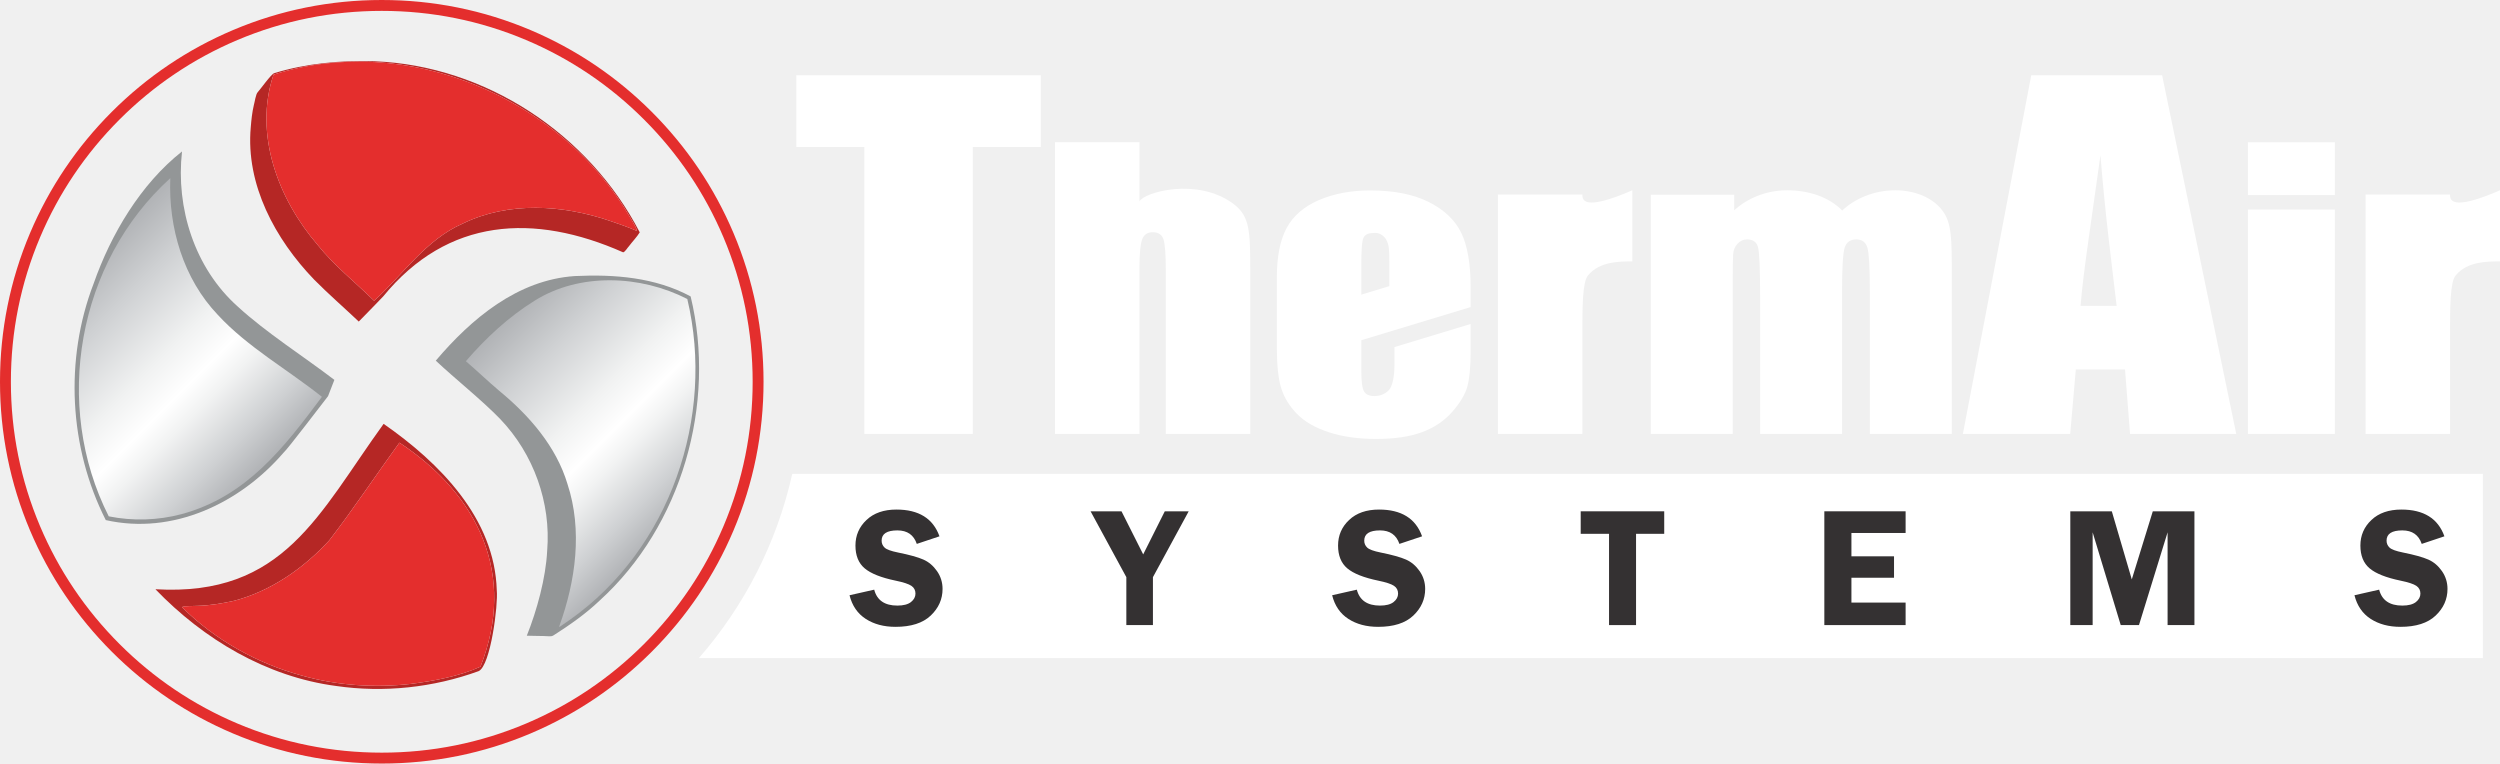
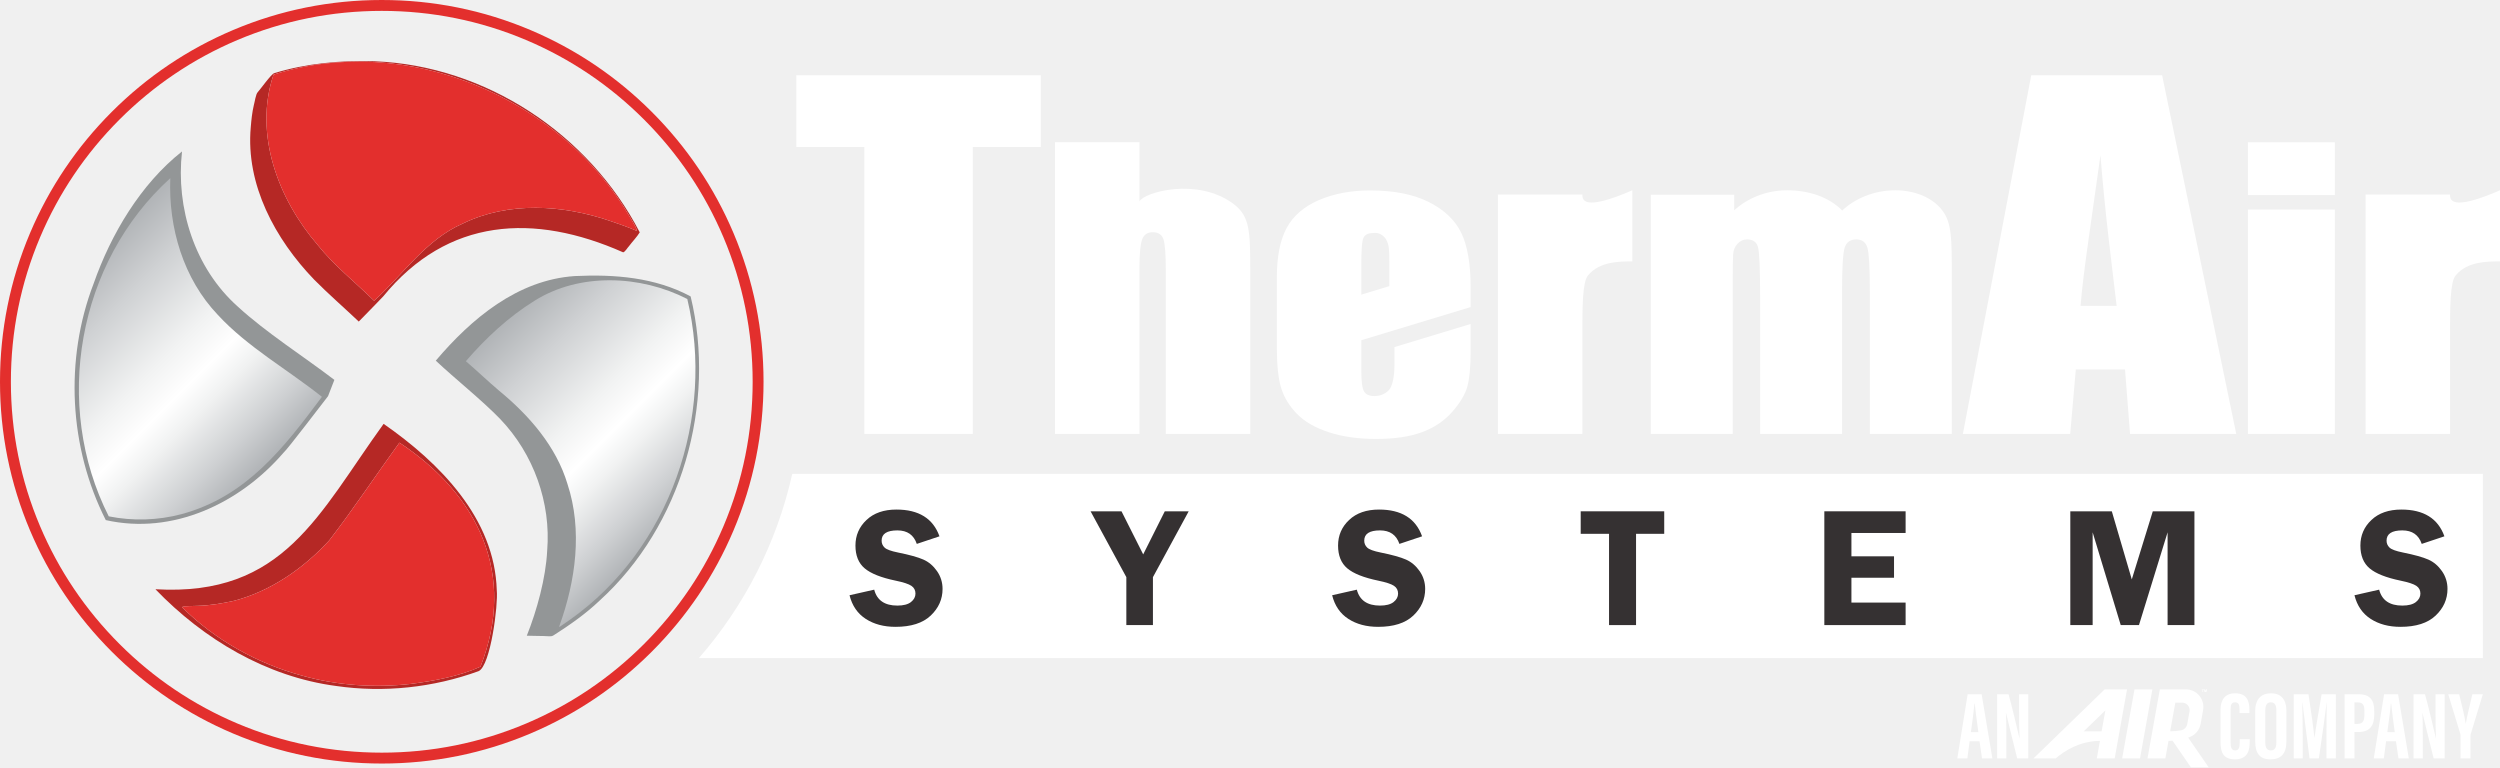
- <svg xmlns="http://www.w3.org/2000/svg" id="Layer_1" version="1.1" viewBox="0 0 1200 366.499">
+ <svg xmlns="http://www.w3.org/2000/svg" xmlns:xlink="http://www.w3.org/1999/xlink" id="Layer_1" version="1.1" viewBox="0 0 1200 368.32">
  <defs>
    <style>
      .st0 {
-         fill: none;
+         fill: #e32f2d;
      }

      .st1 {
        fill: url(#linear-gradient1);
      }

      .st2 {
        fill: #939697;
      }

      .st3 {
-         fill: #e42e2d;
+         fill: url(#linear-gradient);
      }

      .st4 {
-         fill: url(#linear-gradient);
+         fill: #b52825;
      }

      .st5 {
        fill: #fff;
      }

      .st6 {
-         fill: #b52725;
-       }
- 
-       .st7 {
-         fill: #343132;
+         fill: #353132;
      }
    </style>
-     <linearGradient id="linear-gradient" x1="236.609" y1="208.35" x2="325.375" y2="119.584" gradientTransform="translate(0 368) scale(1 -1)" gradientUnits="userSpaceOnUse">
-       <stop offset="0" stop-color="#b1b3b6" />
-       <stop offset=".201" stop-color="#cfd1d3" />
-       <stop offset=".453" stop-color="#f1f2f2" />
+     <linearGradient id="linear-gradient" x1="236.609" y1="159.65" x2="325.375" y2="248.416" gradientUnits="userSpaceOnUse">
+       <stop offset="0" stop-color="#b1b4b7" />
+       <stop offset=".197" stop-color="#cfd1d3" />
+       <stop offset=".452" stop-color="#f1f2f2" />
      <stop offset=".59" stop-color="#fff" />
-       <stop offset=".685" stop-color="#f1f2f2" />
-       <stop offset=".86" stop-color="#cfd1d3" />
-       <stop offset="1" stop-color="#b1b3b6" />
+       <stop offset=".686" stop-color="#f1f2f2" />
+       <stop offset=".863" stop-color="#cfd1d3" />
+       <stop offset="1" stop-color="#b1b4b7" />
    </linearGradient>
-     <linearGradient id="linear-gradient1" x1="33.668" y1="234.638" x2="125.366" y2="142.94" gradientTransform="translate(0 368) scale(1 -1)" gradientUnits="userSpaceOnUse">
-       <stop offset="0" stop-color="#b1b3b6" />
-       <stop offset=".201" stop-color="#cfd1d3" />
-       <stop offset=".453" stop-color="#f1f2f2" />
-       <stop offset=".59" stop-color="#fff" />
-       <stop offset=".685" stop-color="#f1f2f2" />
-       <stop offset=".86" stop-color="#cfd1d3" />
-       <stop offset="1" stop-color="#b1b3b6" />
-     </linearGradient>
+     <linearGradient id="linear-gradient1" x1="33.668" y1="133.362" x2="125.366" y2="225.06" xlink:href="#linear-gradient" />
  </defs>
  <g>
-     <path class="st5" d="M499.596,36.118v34.456h-32.654v137.716h-52.062V70.574h-32.654v-34.456h117.37,0Z" />
-     <path class="st5" d="M546.943,68.247v28.42c2.192-4.396,27.798-11.684,45.079,1.174,8.107,6.032,8.099,13.431,8.099,33.792v76.657h-40.536v-78.563c0-7.759-.386-12.743-1.154-14.95-.77-2.207-2.493-3.311-5.167-3.311-2.475,0-4.148,1.138-5.016,3.411-.87,2.275-1.304,6.79-1.304,13.545v79.868h-40.536V68.247h40.536,0Z" />
-     <path class="st5" d="M759.536,93.37c0,2.126-.191,8.48,23.98-2.031v34.136c-6.279,0-15.743,0-21.276,6.726-2.704,3.287-2.704,15.065-2.704,29.218v46.871h-40.536v-114.92h40.536,0Z" />
-     <path class="st5" d="M1176.02,93.37c0,2.126-.191,8.48,23.98-2.031v34.136c-6.279,0-15.743,0-21.276,6.726-2.704,3.287-2.704,15.065-2.704,29.218v46.871h-40.536v-114.92h40.536-0Z" />
-     <path class="st5" d="M1037.814,36.118l35.586,172.172h-50.984l-2.403-30.946h-23.622l-2.692,30.946h-51.516l32.821-172.172s62.809,0,62.809,0ZM1015.987,146.823c-2.266-19.501-5.49-43.605-7.77-72.314-4.562,32.968-8.377,57.074-9.543,72.314h17.313,0Z" />
-     <path class="st5" d="M1120.743,68.3v25.334h-41.74v-25.334h41.74ZM1120.743,100.571v107.719h-41.74v-107.719s41.74,0,41.74,0Z" />
-     <path class="st5" d="M705.9,147.393v-9.568c0-11.162-1.489-19.823-4.465-25.983-2.977-6.16-8.162-11.105-15.552-14.835-7.392-3.73-16.773-5.595-28.144-5.595-9.298,0-17.526,1.548-24.683,4.641-7.159,3.095-12.309,7.547-15.452,13.36-3.145,5.812-4.716,13.75-4.716,23.814v33.573c0,8.56.703,15.081,2.107,19.563,1.405,4.483,3.929,8.588,7.576,12.319,3.645,3.731,8.745,6.667,15.301,8.806,6.555,2.139,14.113,3.21,22.676,3.21,8.829,0,16.169-1.085,22.023-3.253,5.852-2.169,10.686-5.422,14.499-9.76,3.813-4.338,6.236-8.415,7.274-12.232,1.036-3.817,1.555-9.282,1.555-16.396v-13.538l-36.567,11.083v8.937c0,5.726-1.153,9.987-2.56,11.582-1.488,1.687-3.951,2.993-7.027,2.993-2.476,0-4.149-.751-5.017-2.256-.87-1.503-1.304-4.858-1.304-10.063v-14.497l52.475-15.904h0ZM653.425,127.868c0-7.359.238-12.317,1.14-13.921.958-1.704,2.697-2.147,5.693-2.147,2.202,0,4.199,1.615,5.077,3.152,1.543,2.704,1.543,5.177,1.543,12.916v9.479l-13.453,4.077v-13.557Z" />
-     <line class="st0" x1="759.536" y1="161.419" x2="759.536" y2="134.131" />
-     <path class="st5" d="M909.716,91.339c-10.46,0-19.519,4.177-25.385,9.626,0,0,.036.03.089.074-.029.026-.063.051-.089.077-6.424-6.565-16.075-9.777-26.535-9.777s-19.519,4.177-25.385,9.626v-7.49h-40.034v114.814h39.332v-73.706c0-6.421.066-10.618.2-12.592.134-1.972.836-3.645,2.107-5.017,1.27-1.37,2.809-2.057,4.615-2.057,2.875,0,4.631,1.304,5.268,3.913.635,2.609.953,10.435.953,23.479v65.98h39.331v-68.188c0-11.438.417-18.494,1.254-21.171.836-2.675,2.692-4.014,5.568-4.014,2.81,0,4.598,1.355,5.368,4.064.768,2.709,1.154,9.75,1.154,21.12v68.188h39.332v-76.014c0-17.714,0-25.248-4.523-31.24-4.774-6.324-13.431-9.697-22.623-9.697h0Z" />
-   </g>
-   <g>
-     <path class="st5" d="M380.285,227.469c-7.448,33.331-23.135,63.551-44.814,88.412h856.298v-88.412H380.285Z" />
    <g>
-       <path class="st7" d="M450.946,257.431l-10.883,3.641c-1.464-4.321-4.564-6.482-9.301-6.482-5.057,0-7.584,1.64-7.584,4.922,0,1.307.473,2.414,1.419,3.321.945.907,3.083,1.695,6.413,2.363,5.567,1.123,9.642,2.259,12.227,3.405,2.584,1.147,4.761,2.994,6.533,5.54,1.772,2.547,2.658,5.393,2.658,8.541,0,4.934-1.899,9.201-5.697,12.801-3.798,3.6-9.428,5.4-16.89,5.4-5.597,0-10.36-1.273-14.292-3.821-3.931-2.547-6.522-6.328-7.775-11.343l11.844-2.68c1.331,5.095,5.032,7.642,11.101,7.642,2.929,0,5.111-.566,6.549-1.701,1.437-1.133,2.156-2.487,2.156-4.061,0-1.601-.653-2.841-1.958-3.721-1.305-.88-3.822-1.707-7.551-2.482-6.953-1.442-11.907-3.41-14.864-5.904-2.957-2.494-4.435-6.141-4.435-10.942,0-4.854,1.765-8.948,5.296-12.282,3.531-3.333,8.321-5,14.37-5,10.712,0,17.601,4.281,20.666,12.844l0.0 0Z" />
-       <path class="st7" d="M570.573,245.428l-17.165,31.609v23.007h-12.764v-23.007l-17.166-31.609h14.843l10.413,20.68,10.365-20.68h11.473,0Z" />
-       <path class="st7" d="M682.6,257.431l-10.883,3.641c-1.464-4.321-4.564-6.482-9.301-6.482-5.057,0-7.584,1.64-7.584,4.922,0,1.307.473,2.414,1.419,3.321.945.907,3.083,1.695,6.413,2.363,5.567,1.123,9.642,2.259,12.227,3.405,2.584,1.147,4.761,2.994,6.533,5.54,1.772,2.547,2.658,5.393,2.658,8.541,0,4.934-1.899,9.201-5.697,12.801-3.798,3.6-9.428,5.4-16.89,5.4-5.597,0-10.36-1.273-14.292-3.821-3.931-2.547-6.522-6.328-7.775-11.343l11.844-2.68c1.331,5.095,5.032,7.642,11.101,7.642,2.929,0,5.111-.566,6.549-1.701,1.437-1.133,2.156-2.487,2.156-4.061,0-1.601-.653-2.841-1.958-3.721-1.305-.88-3.822-1.707-7.551-2.482-6.953-1.442-11.907-3.41-14.864-5.904-2.957-2.494-4.435-6.141-4.435-10.942,0-4.854,1.765-8.948,5.296-12.282,3.531-3.333,8.321-5,14.37-5,10.712,0,17.601,4.281,20.666,12.844v0Z" />
-       <path class="st7" d="M798.827,245.428v10.803h-13.524v43.813h-12.964v-43.813h-13.604v-10.803h40.092Z" />
-       <path class="st7" d="M914.693,255.831h-26.008v11.203h20.446v10.283h-20.446v11.923h26.008v10.803h-39.012v-54.616h39.012v10.403h0Z" />
-       <path class="st7" d="M1017.948,300.044l-13.476-44.533v44.533h-10.723v-54.616h19.923l9.586,32.69,10.084-32.69h19.985v54.616h-12.883v-44.533l-13.739,44.533h-8.757,0Z" />
-       <path class="st7" d="M1173.316,257.431l-10.883,3.641c-1.464-4.321-4.564-6.482-9.301-6.482-5.057,0-7.584,1.64-7.584,4.922,0,1.307.473,2.414,1.419,3.321.945.907,3.083,1.695,6.413,2.363,5.567,1.123,9.642,2.259,12.227,3.405,2.584,1.147,4.761,2.994,6.533,5.54,1.772,2.547,2.658,5.393,2.658,8.541,0,4.934-1.899,9.201-5.697,12.801-3.798,3.6-9.428,5.4-16.89,5.4-5.597,0-10.36-1.273-14.292-3.821-3.931-2.547-6.522-6.328-7.775-11.343l11.844-2.68c1.331,5.095,5.032,7.642,11.101,7.642,2.929,0,5.111-.566,6.549-1.701,1.437-1.133,2.156-2.487,2.156-4.061,0-1.601-.653-2.841-1.958-3.721-1.305-.88-3.822-1.707-7.551-2.482-6.953-1.442-11.907-3.41-14.864-5.904-2.957-2.494-4.435-6.141-4.435-10.942,0-4.854,1.765-8.948,5.296-12.282,3.531-3.333,8.321-5,14.37-5,10.712,0,17.601,4.281,20.666,12.844l0.0 0Z" />
+       <path class="st5" d="M499.596,36.118v34.456h-32.654v137.716h-52.062V70.574h-32.654v-34.456h117.37Z" />
+       <path class="st5" d="M546.943,68.247v28.42c2.192-4.396,27.798-11.684,45.079,1.174,8.107,6.032,8.099,13.431,8.099,33.792v76.657h-40.536v-78.563c0-7.759-.386-12.743-1.154-14.95-.77-2.207-2.493-3.311-5.167-3.311-2.475,0-4.148,1.138-5.016,3.411-.87,2.275-1.304,6.79-1.304,13.545v79.868h-40.536V68.247h40.536Z" />
+       <path class="st5" d="M759.536,93.37c0,2.126-.191,8.48,23.98-2.031v34.136c-6.279,0-15.743,0-21.276,6.726-2.704,3.287-2.704,15.065-2.704,29.218v46.871h-40.536v-114.92h40.536Z" />
+       <path class="st5" d="M1176.02,93.37c0,2.126-.191,8.48,23.98-2.031v34.136c-6.279,0-15.743,0-21.276,6.726-2.704,3.287-2.704,15.065-2.704,29.218v46.871h-40.536v-114.92h40.536Z" />
+       <path class="st5" d="M1037.814,36.118l35.586,172.172h-50.984l-2.403-30.946h-23.622l-2.692,30.946h-51.516l32.821-172.172h62.809ZM1015.987,146.823c-2.266-19.501-5.49-43.605-7.77-72.314-4.562,32.968-8.377,57.074-9.543,72.314h17.313Z" />
+       <path class="st5" d="M1120.743,68.3v25.334h-41.74v-25.334h41.74ZM1120.743,100.571v107.719h-41.74v-107.719h41.74Z" />
+       <path class="st5" d="M705.9,147.393v-9.568c0-11.162-1.489-19.823-4.465-25.983-2.977-6.16-8.162-11.105-15.552-14.835-7.392-3.73-16.773-5.595-28.144-5.595-9.298,0-17.526,1.548-24.683,4.641-7.159,3.095-12.309,7.547-15.452,13.36-3.145,5.812-4.716,13.75-4.716,23.814v33.573c0,8.56.703,15.081,2.107,19.563,1.405,4.483,3.929,8.588,7.576,12.319,3.645,3.731,8.745,6.667,15.301,8.806,6.555,2.139,14.113,3.21,22.676,3.21,8.829,0,16.169-1.085,22.023-3.253,5.852-2.169,10.686-5.422,14.499-9.76,3.813-4.338,6.236-8.415,7.274-12.232,1.036-3.817,1.555-9.282,1.555-16.396v-13.538l-36.567,11.083v8.937c0,5.726-1.153,9.987-2.56,11.582-1.488,1.687-3.951,2.993-7.027,2.993-2.476,0-4.149-.751-5.017-2.256-.87-1.503-1.304-4.858-1.304-10.063v-14.497l52.475-15.904ZM653.425,127.868c0-7.359.238-12.317,1.14-13.921.958-1.704,2.697-2.147,5.693-2.147,2.202,0,4.199,1.615,5.077,3.152,1.543,2.704,1.543,5.177,1.543,12.916v9.479l-13.453,4.077v-13.557Z" />
+       <line class="st5" x1="759.536" y1="161.419" x2="759.536" y2="134.131" />
+       <path class="st5" d="M909.716,91.339c-10.46,0-19.519,4.177-25.385,9.626,0,0,.036.03.089.074-.029.026-.063.051-.089.077-6.424-6.565-16.075-9.777-26.535-9.777s-19.519,4.177-25.385,9.626v-7.49h-40.034v114.814h39.332v-73.706c0-6.421.066-10.618.2-12.592.134-1.972.836-3.645,2.107-5.017,1.27-1.37,2.809-2.057,4.615-2.057,2.875,0,4.631,1.304,5.268,3.913.635,2.609.953,10.435.953,23.479v65.98h39.331v-68.188c0-11.438.417-18.494,1.254-21.171.836-2.675,2.692-4.014,5.568-4.014,2.81,0,4.598,1.355,5.368,4.064.768,2.709,1.154,9.75,1.154,21.12v68.188h39.332v-76.014c0-17.714,0-25.248-4.523-31.24-4.774-6.324-13.431-9.697-22.623-9.697Z" />
+     </g>
+     <g>
+       <path class="st5" d="M380.285,227.469c-7.448,33.331-23.135,63.551-44.814,88.412h856.298v-88.412H380.285Z" />
+       <g>
+         <path class="st6" d="M450.946,257.431l-10.883,3.641c-1.464-4.321-4.564-6.482-9.301-6.482-5.057,0-7.584,1.64-7.584,4.922,0,1.307.473,2.414,1.419,3.321.945.907,3.083,1.695,6.413,2.363,5.567,1.123,9.642,2.259,12.227,3.405,2.584,1.147,4.761,2.994,6.533,5.54,1.772,2.547,2.658,5.393,2.658,8.541,0,4.934-1.899,9.201-5.697,12.801-3.798,3.6-9.428,5.4-16.89,5.4-5.597,0-10.36-1.273-14.292-3.821-3.931-2.547-6.522-6.328-7.775-11.343l11.844-2.68c1.331,5.095,5.032,7.642,11.101,7.642,2.929,0,5.111-.566,6.549-1.701,1.437-1.133,2.156-2.487,2.156-4.061,0-1.601-.653-2.841-1.958-3.721-1.305-.88-3.822-1.707-7.551-2.482-6.953-1.442-11.907-3.41-14.864-5.904-2.957-2.494-4.435-6.141-4.435-10.942,0-4.854,1.765-8.948,5.296-12.282,3.531-3.333,8.321-5,14.37-5,10.712,0,17.601,4.281,20.666,12.844Z" />
+         <path class="st6" d="M570.573,245.428l-17.165,31.609v23.007h-12.764v-23.007l-17.166-31.609h14.843l10.413,20.68,10.365-20.68h11.473Z" />
+         <path class="st6" d="M682.6,257.431l-10.883,3.641c-1.464-4.321-4.564-6.482-9.301-6.482-5.057,0-7.584,1.64-7.584,4.922,0,1.307.473,2.414,1.419,3.321.945.907,3.083,1.695,6.413,2.363,5.567,1.123,9.642,2.259,12.227,3.405,2.584,1.147,4.761,2.994,6.533,5.54,1.772,2.547,2.658,5.393,2.658,8.541,0,4.934-1.899,9.201-5.697,12.801-3.798,3.6-9.428,5.4-16.89,5.4-5.597,0-10.36-1.273-14.292-3.821-3.931-2.547-6.522-6.328-7.775-11.343l11.844-2.68c1.331,5.095,5.032,7.642,11.101,7.642,2.929,0,5.111-.566,6.549-1.701,1.437-1.133,2.156-2.487,2.156-4.061,0-1.601-.653-2.841-1.958-3.721-1.305-.88-3.822-1.707-7.551-2.482-6.953-1.442-11.907-3.41-14.864-5.904-2.957-2.494-4.435-6.141-4.435-10.942,0-4.854,1.765-8.948,5.296-12.282,3.531-3.333,8.321-5,14.37-5,10.712,0,17.601,4.281,20.666,12.844Z" />
+         <path class="st6" d="M798.827,245.428v10.803h-13.524v43.813h-12.964v-43.813h-13.604v-10.803h40.092Z" />
+         <path class="st6" d="M914.693,255.831h-26.008v11.203h20.446v10.283h-20.446v11.923h26.008v10.803h-39.012v-54.616h39.012v10.403Z" />
+         <path class="st6" d="M1017.948,300.044l-13.476-44.533v44.533h-10.723v-54.616h19.923l9.586,32.69,10.084-32.69h19.985v54.616h-12.884v-44.533l-13.739,44.533h-8.757Z" />
+         <path class="st6" d="M1173.315,257.431l-10.883,3.641c-1.464-4.321-4.564-6.482-9.301-6.482-5.057,0-7.584,1.64-7.584,4.922,0,1.307.473,2.414,1.419,3.321.945.907,3.083,1.695,6.413,2.363,5.567,1.123,9.642,2.259,12.227,3.405,2.584,1.147,4.761,2.994,6.533,5.54,1.772,2.547,2.658,5.393,2.658,8.541,0,4.934-1.899,9.201-5.697,12.801-3.798,3.6-9.428,5.4-16.89,5.4-5.597,0-10.36-1.273-14.292-3.821-3.931-2.547-6.522-6.328-7.775-11.343l11.844-2.68c1.331,5.095,5.032,7.642,11.101,7.642,2.929,0,5.111-.566,6.549-1.701,1.437-1.133,2.156-2.487,2.156-4.061,0-1.601-.653-2.841-1.958-3.721-1.305-.88-3.822-1.707-7.551-2.482-6.953-1.442-11.907-3.41-14.864-5.904-2.957-2.494-4.435-6.141-4.435-10.942,0-4.854,1.765-8.948,5.296-12.282,3.531-3.333,8.321-5,14.37-5,10.712,0,17.601,4.281,20.666,12.844Z" />
+       </g>
+     </g>
+     <g>
+       <path class="st0" d="M183.25,366.499c-24.737,0-48.736-4.846-71.33-14.402-21.822-9.23-41.419-22.442-58.247-39.271-16.828-16.828-30.041-36.425-39.271-58.247C4.846,231.986,0,207.987,0,183.25s4.846-48.736,14.402-71.33c9.23-21.822,22.442-41.419,39.271-58.247,16.828-16.829,36.426-30.041,58.247-39.271C134.513,4.846,158.512,0,183.25,0s48.736,4.846,71.33,14.402c21.822,9.23,41.419,22.442,58.247,39.271,16.829,16.828,30.041,36.425,39.271,58.247,9.556,22.594,14.402,46.593,14.402,71.33s-4.846,48.736-14.402,71.33c-9.23,21.822-22.442,41.419-39.271,58.247-16.828,16.829-36.425,30.041-58.247,39.271-22.594,9.556-46.593,14.402-71.33,14.402ZM183.25,5.226c-24.034,0-47.348,4.707-69.294,13.989-21.199,8.966-40.238,21.803-56.588,38.153-16.35,16.35-29.187,35.389-38.153,56.588-9.282,21.946-13.989,45.26-13.989,69.294s4.707,47.348,13.989,69.294c8.966,21.199,21.803,40.238,38.153,56.588,16.35,16.35,35.389,29.187,56.588,38.153,21.946,9.282,45.26,13.989,69.294,13.989s47.348-4.707,69.294-13.989c21.199-8.966,40.238-21.803,56.588-38.153,16.35-16.35,29.187-35.389,38.153-56.588,9.282-21.946,13.989-45.26,13.989-69.294s-4.707-47.348-13.989-69.294c-8.966-21.199-21.803-40.238-38.153-56.588-16.35-16.35-35.389-29.187-56.588-38.153-21.946-9.282-45.26-13.989-69.294-13.989Z" />
+       <g>
+         <g>
+           <g>
+             <path class="st2" d="M262.643,264.362c1.91-23.024-6.511-46.486-22.519-63.197-8.856-9.169-21.625-19.266-30.95-28.047,17.116-20.192,39.24-38.768,66.738-40.61,18.979-.904,38.577.592,55.597,9.781,12.452,51.547-4.245,110.23-43.746,146.038-6.506,6.228-14.42,11.776-22.014,16.61-.884.565-1.394.492-2.416.466-2.855-.207-7.586-.118-10.47-.26,4.848-12.112,9.139-27.723,9.781-40.781Z" />
+             <path class="st2" d="M136.019,217.382c-20.936,24.233-53.044,39.52-85.246,32.266-17.625-34.82-19.855-77.026-5.836-113.511,8.334-23.77,22.581-47.781,42.437-63.446-3.058,27.149,6.058,55.999,26.709,74.421,13.54,12.463,31.746,24.019,46.417,35.229l-3.048,7.836c-1.966,2.446-19.621,25.75-21.433,27.204Z" />
+           </g>
+           <g>
+             <path class="st3" d="M272.389,232.327c7.298,22.173,3.948,46.493-3.868,68.082-.005.21-.297.69.163.438,0,0,4.957-3.418,4.957-3.418,47.885-33.823,69.731-97.301,56.262-153.903-22.358-11.488-51.721-12.784-73.358.851-12.389,7.673-23.491,17.996-32.929,29,5.29,4.513,10.74,9.779,16.05,14.239,14.315,11.778,27.31,26.64,32.724,44.711Z" />
+             <path class="st1" d="M87.184,246.777c31.094-8.426,49.058-31.783,67.339-56.303-16.344-13.007-35.698-23.874-49.934-39.297-16.581-17.389-23.82-41.951-22.837-65.681-44.56,40.372-56.635,108.789-29.559,162.343,11.459,2.317,23.669,1.974,34.991-1.062Z" />
+           </g>
+         </g>
+         <g>
+           <path class="st4" d="M183.935,142.283c-3.406,3.468-8.29,8.664-11.73,12.069-7.025-6.666-14.592-13.248-21.404-20.122-18.672-19.39-32.929-45.596-30.434-73.194.29-3.584.664-7.153,1.486-10.638.38-1.163.907-5.323,1.903-6.206,1.117-1.173,6.38-8.6,7.837-9.059,15.19-4.712,32.247-6.269,48.14-5.73,53.333,2.072,102.925,34.896,127.342,82.122-1.331,2.197-3.627,4.578-5.182,6.657-.719.719-1.759,2.63-2.758,2.947-42.763-18.943-84.236-16.732-115.199,21.154ZM222.142,107.307c21.931-10.699,48.019-9.035,70.629-1.285,2.875.905,9.935,3.45,12.658,4.713,1.286.536-2.619-5.777-2.831-6.146-33.249-57.671-107.291-89.234-171.314-68.764-9.595,28.547,2.283,59.81,21.178,81.729,7.826,9.853,18.161,18.031,27.102,26.812,13.904-12.533,24.84-29.351,42.579-37.06Z" />
+           <path class="st4" d="M161.331,329.27c-33.369-4.404-63.608-22.403-86.729-46.435,61.673,3.64,78.301-36.199,109.535-79.383,26.788,18.614,53.378,45.36,54.316,79.948.698,6.815-2.925,35.969-8.681,38.739-21.754,7.913-45.524,10.474-68.44,7.13ZM144.877,324.264c16.794,4.767,34.993,6.001,52.325,4.009,11.066-1.412,23.221-3.666,33.424-8.267,17.364-44.147-.861-82.399-38.912-107.534-10.97,15.134-22.312,32.166-33.633,46.851-12.248,13.393-27.895,24.303-45.538,29.007-5.792,1.304-11.787,2.318-17.707,2.474-1.228.1-6.338-.02-7.508.601,15.801,15.683,36.124,27.068,57.549,32.858Z" />
+           <path class="st0" d="M222.142,107.307c-17.739,7.709-28.674,24.526-42.579,37.06-8.945-8.786-19.273-16.955-27.102-26.812-18.893-21.916-30.773-53.187-21.177-81.73,64.029-20.469,138.062,11.091,171.314,68.764.213.369,4.117,6.682,2.832,6.146-2.709-1.26-9.72-3.766-12.658-4.713-22.609-7.75-48.7-9.412-70.629,1.285Z" />
+           <path class="st0" d="M144.877,324.264c-21.425-5.79-41.748-17.175-57.549-32.858,1.28-.714,6.039-.4,7.508-.601,5.918-.156,11.911-1.166,17.707-2.474,17.644-4.705,33.29-15.614,45.538-29.008,11.321-14.684,22.662-31.715,33.633-46.851,38.075,25.154,56.267,63.406,38.912,107.534-10.199,4.6-22.36,6.855-33.424,8.268-17.334,1.991-35.528.757-52.325-4.01Z" />
+         </g>
+       </g>
    </g>
  </g>
  <g>
-     <path class="st3" d="M183.25,366.499c-24.737,0-48.736-4.846-71.33-14.402-21.822-9.23-41.419-22.442-58.247-39.271-16.828-16.828-30.041-36.425-39.271-58.247C4.846,231.986,0,207.987,0,183.25s4.846-48.736,14.402-71.33c9.23-21.822,22.442-41.419,39.271-58.247,16.828-16.829,36.426-30.041,58.247-39.271C134.513,4.846,158.512,0,183.25,0s48.736,4.846,71.33,14.402c21.822,9.23,41.419,22.442,58.247,39.271,16.829,16.828,30.041,36.425,39.271,58.247,9.556,22.594,14.402,46.593,14.402,71.33s-4.846,48.736-14.402,71.33c-9.23,21.822-22.442,41.419-39.271,58.247-16.828,16.829-36.425,30.041-58.247,39.271-22.594,9.556-46.593,14.402-71.33,14.402h0ZM183.25,5.226c-24.034,0-47.348,4.707-69.294,13.989-21.199,8.966-40.238,21.803-56.588,38.153-16.35,16.35-29.187,35.389-38.153,56.588-9.282,21.946-13.989,45.26-13.989,69.294s4.707,47.348,13.989,69.294c8.966,21.199,21.803,40.238,38.153,56.588,16.35,16.35,35.389,29.187,56.588,38.153,21.946,9.282,45.26,13.989,69.294,13.989s47.348-4.707,69.294-13.989c21.199-8.966,40.238-21.803,56.588-38.153,16.35-16.35,29.187-35.389,38.153-56.588,9.282-21.946,13.989-45.26,13.989-69.294s-4.707-47.348-13.989-69.294c-8.966-21.199-21.803-40.238-38.153-56.588-16.35-16.35-35.389-29.187-56.588-38.153-21.946-9.282-45.26-13.989-69.294-13.989Z" />
    <g>
+       <path class="st5" d="M1010.231,330.899l-34.148,33.13h10.704s8.67-8.404,21.188-8.404l-.575,3.185-.929,5.22h8.581l5.927-33.13h-10.749ZM1008.771,351.025h-8.581l10.395-10.041-1.813,10.041Z" />
+       <path class="st5" d="M1024.562,330.899h8.581l-5.927,33.13h-8.581l5.927-33.13Z" />
+       <path class="st5" d="M1060.17,368.32l-9.864-14.287c.177-.044.398-.133.575-.177,2.831-1.017,4.91-3.494,5.441-6.458l1.15-6.502c.973-5.264-3.008-9.997-8.272-9.997h-12.474l-5.927,33.13h8.581l1.504-8.404c.663,0,1.283-.044,1.946-.088l8.802,12.783h8.537ZM1044.157,337.269h3.273c2.256,0,3.937,2.035,3.539,4.246l-1.106,6.104c-.265,1.46-1.415,2.61-2.875,2.919-1.681.31-3.45.487-5.308.487l2.477-13.756Z" />
      <g>
-         <g>
-           <path class="st2" d="M262.643,264.362c1.91-23.024-6.511-46.486-22.519-63.197-8.856-9.169-21.625-19.266-30.95-28.047,17.116-20.192,39.24-38.768,66.738-40.61,18.979-.904,38.577.592,55.597,9.781,12.452,51.547-4.245,110.23-43.746,146.038-6.506,6.228-14.42,11.776-22.014,16.61-.884.565-1.394.492-2.416.466-2.855-.207-7.586-.118-10.47-.26,4.848-12.112,9.139-27.723,9.781-40.781h0Z" />
-           <path class="st2" d="M136.019,217.382c-20.936,24.233-53.044,39.52-85.246,32.266-17.625-34.82-19.855-77.026-5.836-113.511,8.334-23.77,22.581-47.781,42.437-63.446-3.058,27.149,6.058,55.999,26.709,74.421,13.54,12.463,31.746,24.019,46.417,35.229l-3.048,7.836c-1.966,2.446-19.621,25.75-21.433,27.204h0Z" />
-         </g>
-         <g>
-           <path class="st4" d="M272.389,232.327c7.298,22.173,3.948,46.493-3.868,68.082-.005.21-.297.69.163.438,0,0,4.957-3.418,4.957-3.418,47.885-33.823,69.731-97.301,56.262-153.903-22.358-11.488-51.721-12.784-73.358.851-12.389,7.673-23.491,17.996-32.929,29,5.29,4.513,10.74,9.779,16.05,14.239,14.315,11.778,27.31,26.64,32.724,44.711h0Z" />
-           <path class="st1" d="M87.184,246.777c31.094-8.426,49.058-31.783,67.339-56.303-16.344-13.007-35.698-23.874-49.934-39.297-16.581-17.389-23.82-41.951-22.837-65.681-44.56,40.372-56.635,108.789-29.559,162.343,11.459,2.317,23.669,1.974,34.991-1.062Z" />
-         </g>
+         <path class="st5" d="M1057.25,331.076h-.398v-.177h1.017v.221h-.398v1.062h-.265v-1.106h.044,0Z" />
+         <path class="st5" d="M1058.002,330.899h.398l.221.796c0,.044.044.177.044.221h-.044c0-.044.044-.177.044-.221l.221-.796h.398v1.283h-.221v-1.062h0c0,.088-.044.133-.044.177l-.265.885h-.221l-.265-.885c0-.044-.044-.133-.044-.177h0v1.062h-.221v-1.283h0Z" />
      </g>
-       <g>
-         <path class="st6" d="M183.935,142.283c-3.406,3.468-8.29,8.664-11.73,12.069-7.025-6.666-14.592-13.248-21.404-20.122-18.672-19.39-32.929-45.596-30.434-73.194.29-3.584.664-7.153,1.486-10.638.38-1.163.907-5.323,1.903-6.206,1.117-1.173,6.38-8.6,7.837-9.059,15.19-4.712,32.247-6.269,48.14-5.73,53.333,2.072,102.925,34.896,127.342,82.122-1.331,2.197-3.627,4.578-5.182,6.657-.719.719-1.759,2.63-2.758,2.947-42.763-18.943-84.236-16.732-115.199,21.154h0ZM222.142,107.307c21.931-10.699,48.019-9.035,70.629-1.285,2.875.905,9.935,3.45,12.658,4.713,1.286.536-2.619-5.777-2.831-6.146-33.249-57.671-107.291-89.234-171.314-68.764-9.595,28.547,2.283,59.81,21.178,81.729,7.826,9.853,18.161,18.031,27.102,26.812,13.904-12.533,24.84-29.351,42.579-37.06h0Z" />
-         <path class="st6" d="M161.331,329.27c-33.369-4.404-63.608-22.403-86.729-46.435,61.673,3.64,78.301-36.199,109.535-79.383,26.788,18.614,53.378,45.36,54.316,79.948.698,6.815-2.925,35.969-8.681,38.739-21.754,7.913-45.524,10.474-68.44,7.13h0ZM144.877,324.264c16.794,4.767,34.993,6.001,52.325,4.009,11.066-1.412,23.221-3.666,33.424-8.267,17.364-44.147-.861-82.399-38.912-107.534-10.97,15.134-22.312,32.166-33.633,46.851-12.248,13.393-27.895,24.303-45.538,29.007-5.792,1.304-11.787,2.318-17.707,2.474-1.228.1-6.338-.02-7.508.601,15.801,15.683,36.124,27.068,57.549,32.858h0Z" />
-         <path class="st3" d="M222.142,107.307c-17.739,7.709-28.674,24.526-42.579,37.06-8.945-8.786-19.273-16.955-27.102-26.812-18.893-21.916-30.773-53.187-21.177-81.73,64.029-20.469,138.062,11.091,171.314,68.764.213.369,4.117,6.682,2.832,6.146-2.709-1.26-9.72-3.766-12.658-4.713-22.609-7.75-48.7-9.412-70.629,1.285h0Z" />
-         <path class="st3" d="M144.877,324.264c-21.425-5.79-41.748-17.175-57.549-32.858,1.28-.714,6.039-.4,7.508-.601,5.918-.156,11.911-1.166,17.707-2.474,17.644-4.705,33.29-15.614,45.538-29.008,11.321-14.684,22.662-31.715,33.633-46.851,38.075,25.154,56.267,63.406,38.912,107.534-10.199,4.6-22.36,6.855-33.424,8.268-17.334,1.991-35.528.757-52.325-4.01h0Z" />
-       </g>
+     </g>
+     <g>
+       <path class="st5" d="M945.423,355.794l-1.077,8.238h-4.832l4.96-30.794h6.71l5.152,30.794h-4.964l-1.209-8.238h-4.739ZM949.6,351.426c-.703-5.228-1.375-10.192-1.728-13.675h-.175c-.132,2.537-1.056,9.132-1.673,13.675h3.576Z" />
+       <path class="st5" d="M958.617,364.032v-30.794h5.501c1.23,4.343,4.905,19.546,5.228,21.177h.055c-.221-3.785-.234-8.119-.234-13.181v-7.995h4.385v30.794h-5.292c-.971-3.678-5.071-20.568-5.377-21.862h-.047c.226,3.729.209,7.902.209,13.441v8.421h-4.428Z" />
+     </g>
+     <g>
+       <path class="st5" d="M1079.865,354.823v1.201c0,3.525-.588,8.46-7.097,8.46-5.705,0-6.914-3.563-6.914-8.264v-15.527c0-4.756,2.159-7.906,6.995-7.906,5.773,0,6.876,3.828,6.876,8.098v1.379h-4.76v-1.937c0-2.048-.477-3.214-2.129-3.214-1.622,0-2.146,1.124-2.146,3.231v16.28c0,2.01.4,3.572,2.205,3.572,1.712,0,2.167-1.358,2.167-3.649v-1.724h4.802Z" />
+       <path class="st5" d="M1097.482,341.412v14.377c0,5.901-2.503,8.694-7.723,8.694-5.003,0-7.259-2.861-7.259-8.613v-14.497c0-5.897,2.972-8.587,7.561-8.587,4.666,0,7.421,2.699,7.421,8.626ZM1087.337,340.944v15.489c0,2.563.924,3.764,2.635,3.764,1.848,0,2.674-1.12,2.674-3.832v-15.455c0-2.444-.749-3.798-2.678-3.798-1.712,0-2.631,1.226-2.631,3.832Z" />
+       <path class="st5" d="M1116.705,352.575c0-5.232.055-11.751.149-15.28h-.047c-.707,5.347-2.41,17.817-3.747,26.737h-4.479c-.996-8-2.716-21.143-3.419-26.775h-.089c.089,3.589.234,10.554.234,15.851v10.925h-4.304v-30.794h7.076c1.201,7.825,2.435,16.6,2.848,20.917h.047c.502-4.372,2.171-13.534,3.402-20.917h6.838v30.794h-4.509v-11.457Z" />
+       <path class="st5" d="M1125.399,333.238h6.85c4.892,0,7.387,2.414,7.387,7.859v1.818c0,5.079-1.818,8.455-7.651,8.455h-1.835v12.662h-4.751v-30.794ZM1130.15,347.492h1.303c2.959,0,3.466-1.728,3.466-4.734v-1.516c0-2.239-.405-4.083-3.044-4.083h-1.724v10.333Z" />
+       <path class="st5" d="M1145.315,355.794l-1.077,8.238h-4.832l4.96-30.794h6.714l5.147,30.794h-4.964l-1.209-8.238h-4.739ZM1149.492,351.426c-.703-5.228-1.375-10.192-1.728-13.675h-.175c-.132,2.537-1.056,9.132-1.669,13.675h3.572Z" />
+       <path class="st5" d="M1158.509,364.032v-30.794h5.501c1.23,4.343,4.905,19.546,5.228,21.177h.055c-.221-3.785-.234-8.119-.234-13.181v-7.995h4.385v30.794h-5.292c-.971-3.678-5.071-20.568-5.377-21.862h-.047c.226,3.729.209,7.902.209,13.441v8.421h-4.428Z" />
+       <path class="st5" d="M1181.065,364.032v-10.908c0-.396-.047-.622-.17-1.043l-5.743-18.843h5.254c1.235,4.998,2.648,10.737,3.121,14.092h.047c.634-3.636,2.014-9.183,3.155-14.092h5.041l-5.862,19.248c-.043.226-.089.532-.089,1.171v10.375h-4.751Z" />
    </g>
  </g>
</svg>
